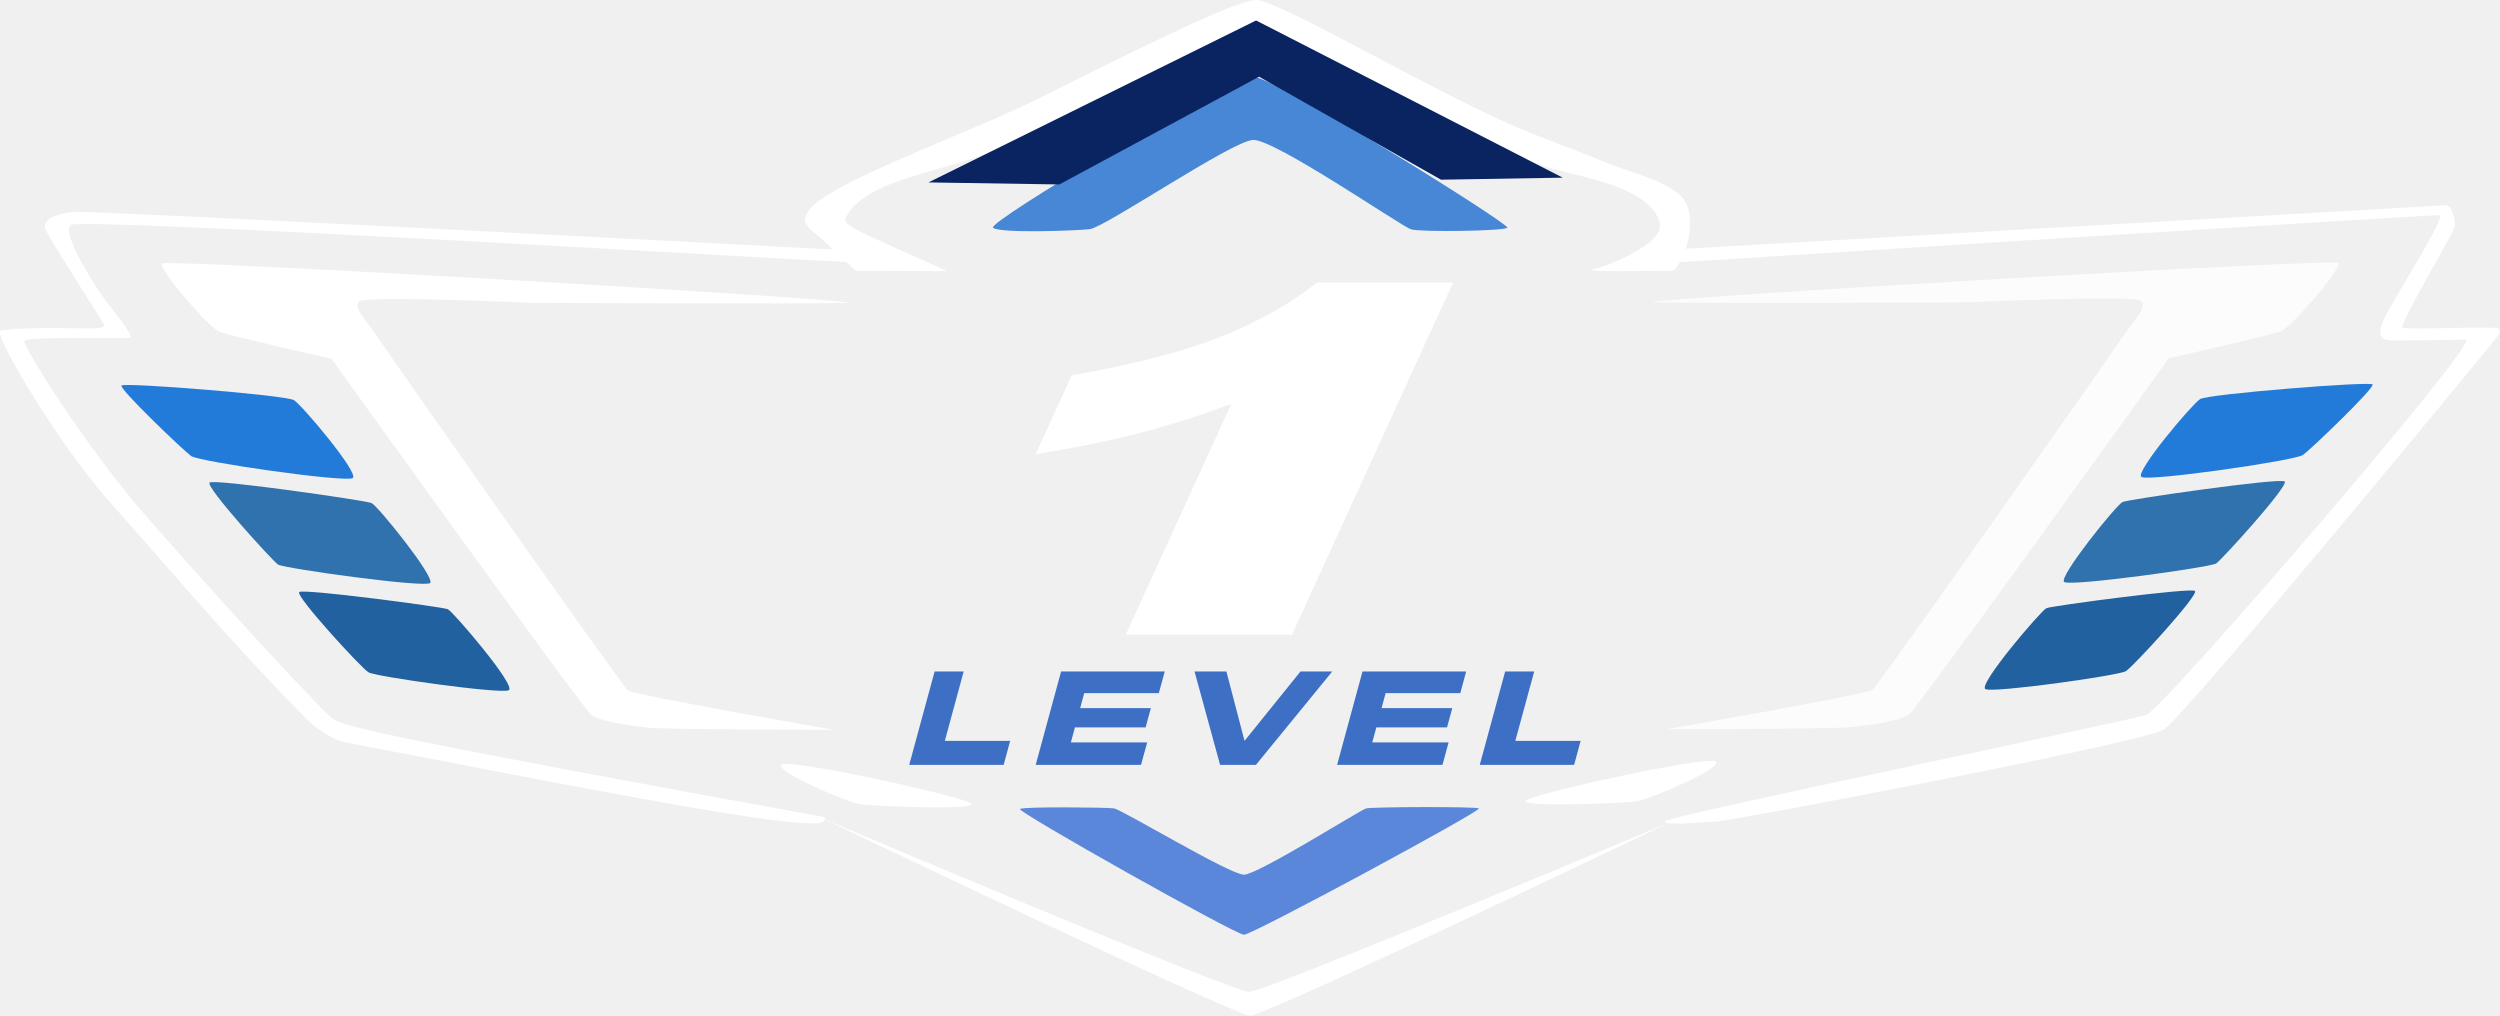
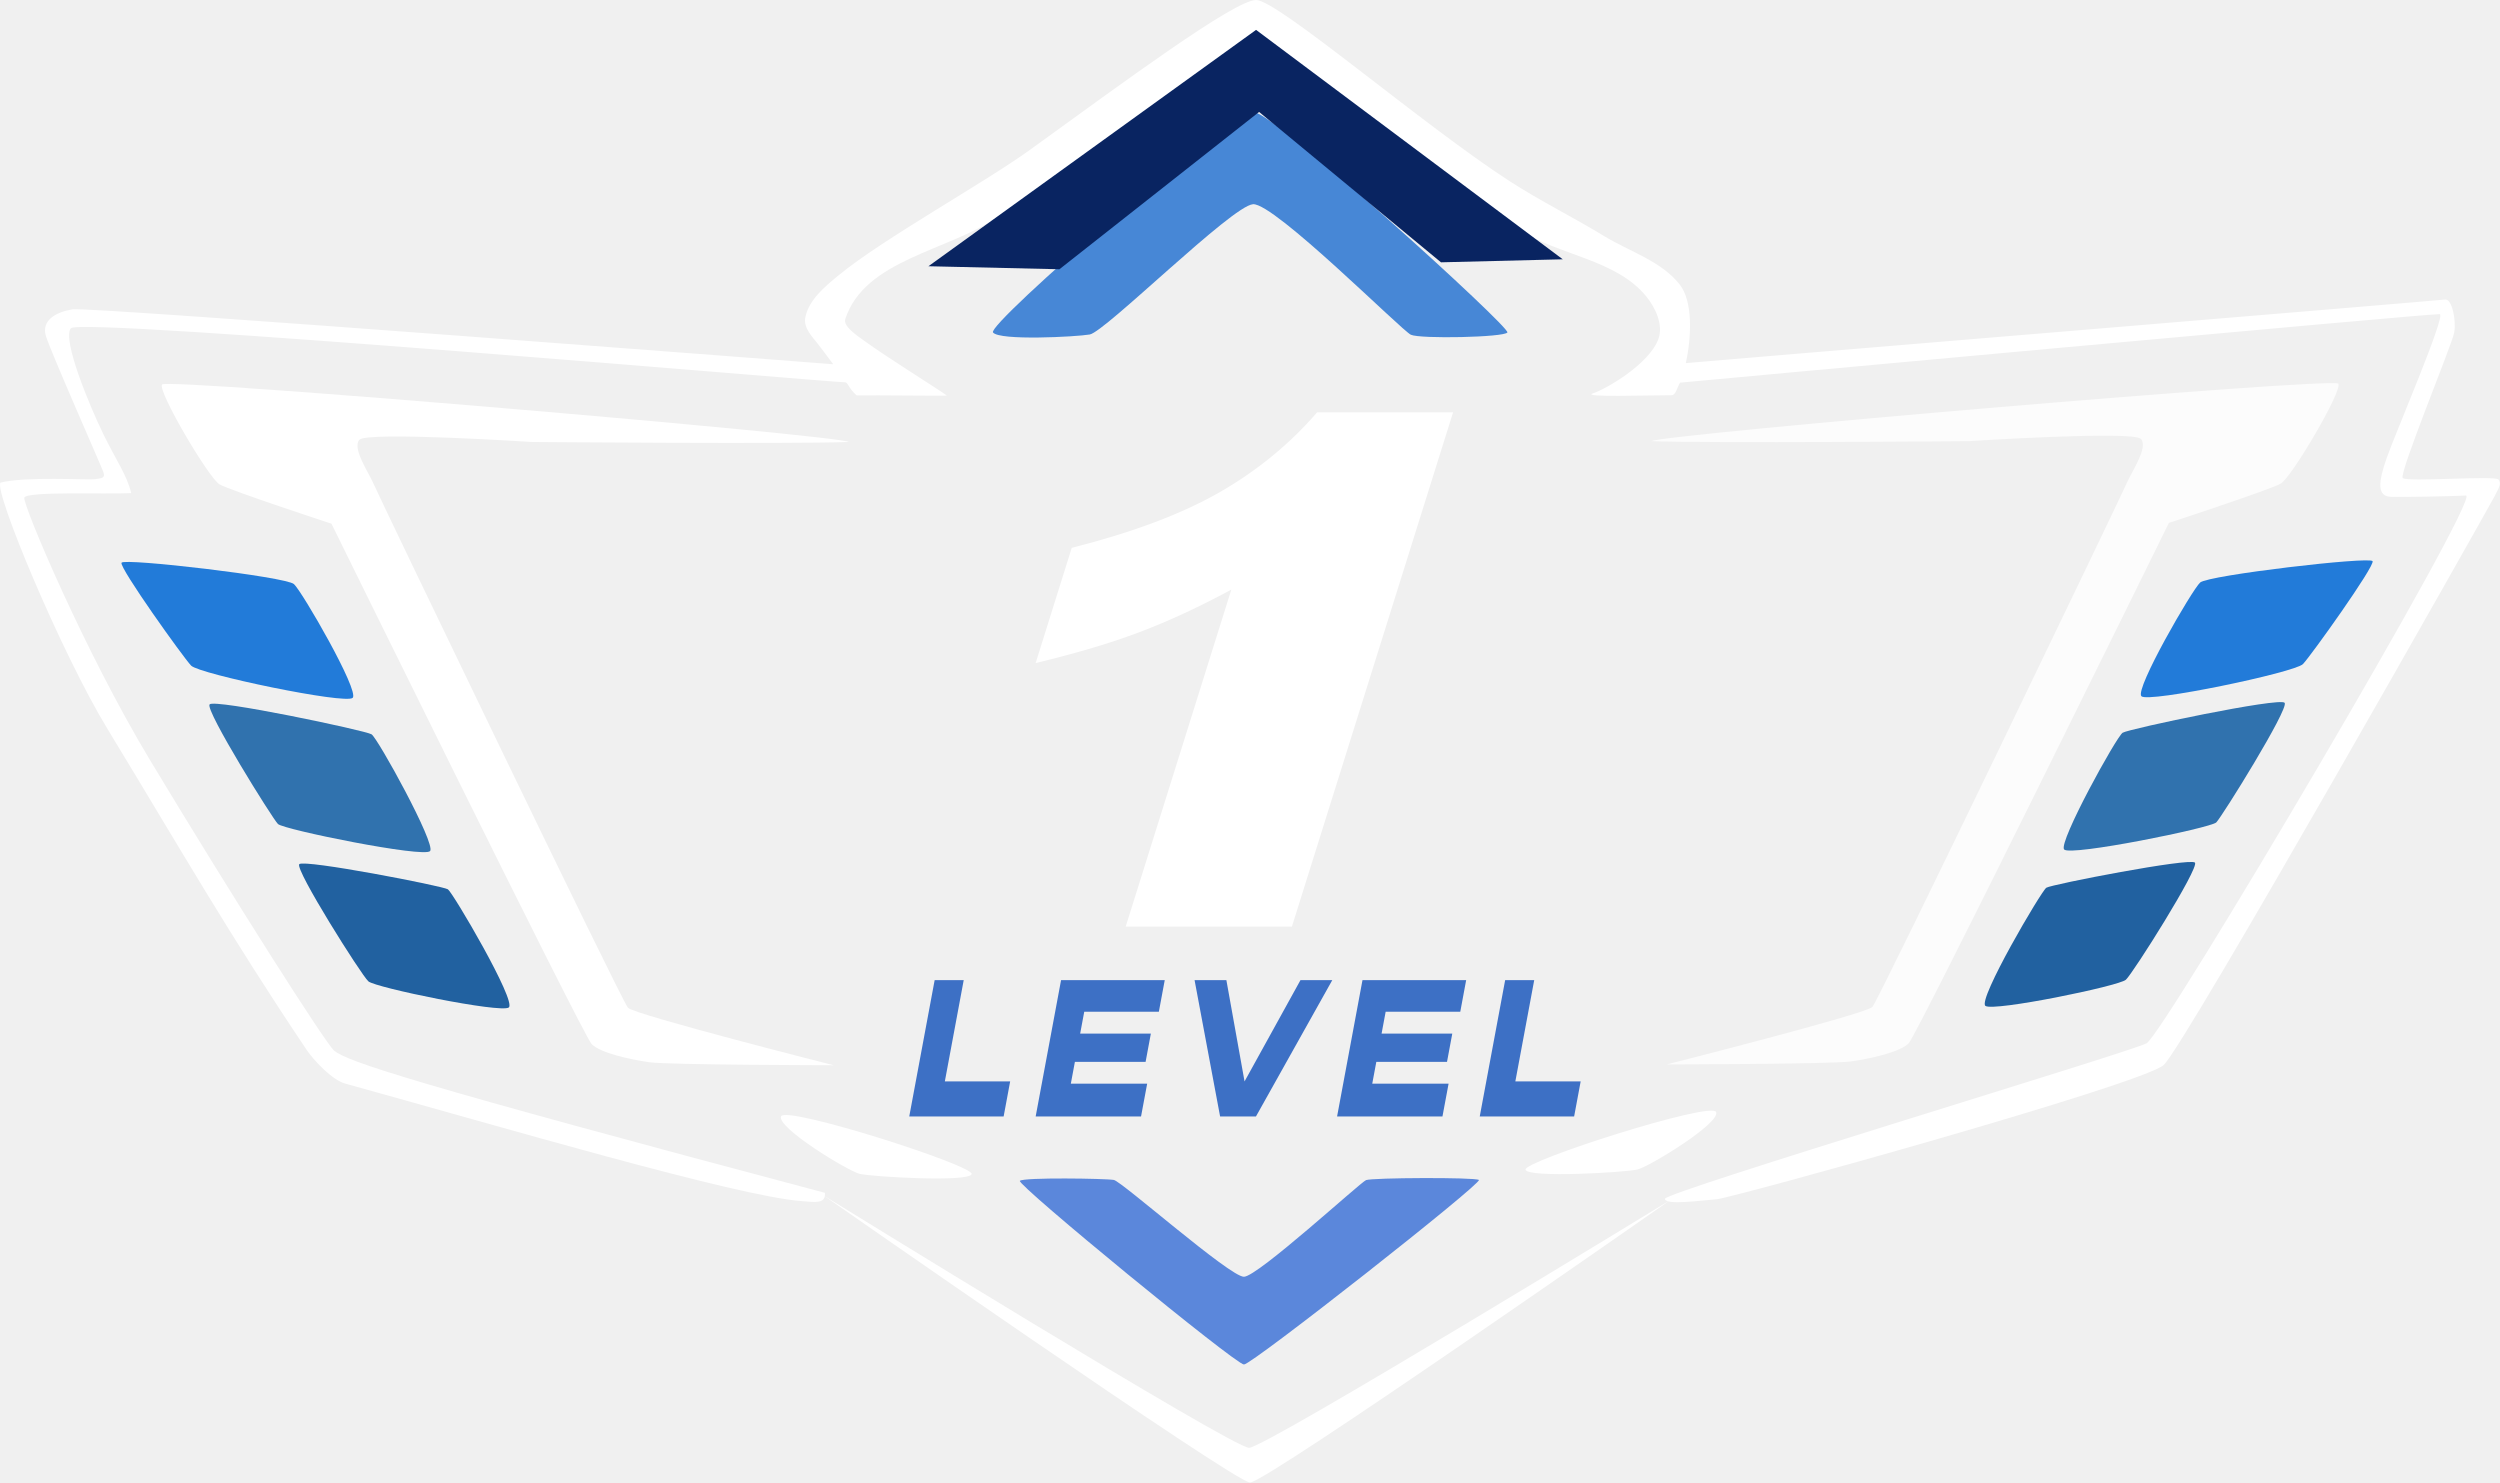
- <svg xmlns="http://www.w3.org/2000/svg" version="1.1" id="Layer_1" x="0px" y="0px" width="32px" height="13px" viewBox="0 0 32 13" enable-background="new 0 0 32 13" xml:space="preserve">
-   <path fill="#5B87DB" d="M13.055,10.355C13.009,10.387 15.818,11.966 15.923,11.965C16.028,11.965 18.985,10.371 18.93,10.347C18.875,10.323 17.561,10.327 17.485,10.348C17.41,10.37 16.101,11.194 15.923,11.196C15.744,11.198 14.359,10.36 14.257,10.347C14.155,10.334 13.101,10.323 13.055,10.355Z" />
-   <path fill="#FFFFFF" d="M21.31,10.513C21.32,10.572 21.785,10.525 21.974,10.516C22.162,10.507 27.424,9.508 27.695,9.339C27.967,9.17 31.869,4.436 31.931,4.351C31.994,4.267 32.02,4.241 31.98,4.205C31.94,4.168 30.807,4.229 30.755,4.192C30.703,4.155 31.384,3.025 31.413,2.918C31.443,2.812 31.386,2.618 31.297,2.627C31.208,2.636 21.73,3.173 21.579,3.184C21.654,2.947 21.669,2.641 21.499,2.494C21.262,2.288 20.858,2.206 20.531,2.07C20.136,1.905 19.72,1.764 19.331,1.592C18.211,1.097 16.356,-0 16.078,0C15.799,0.001 14.364,0.73 13.188,1.312C12.589,1.608 11.304,2.093 10.733,2.414C10.556,2.514 10.35,2.631 10.307,2.786C10.282,2.877 10.403,2.958 10.468,3.015C10.533,3.072 10.665,3.194 10.665,3.194C10.665,3.194 1.146,2.688 0.929,2.712C0.712,2.737 0.528,2.811 0.587,2.945C0.645,3.079 1.297,4.087 1.323,4.139C1.349,4.191 1.312,4.193 1.216,4.202C1.121,4.211 0.338,4.176 0.006,4.232C-0.082,4.303 0.782,5.722 1.374,6.39C2.325,7.461 2.92,8.181 3.924,9.206C4.012,9.295 4.249,9.47 4.418,9.502C6.388,9.875 9.447,10.494 10.269,10.533C10.419,10.54 10.572,10.563 10.559,10.46C5.227,9.491 4.454,9.31 4.279,9.215C4.175,9.158 2.989,7.881 1.918,6.662C1.078,5.707 0.29,4.423 0.311,4.364C0.332,4.306 1.365,4.335 1.679,4.324C1.623,4.163 1.49,4.042 1.318,3.8C1.147,3.558 0.793,2.978 0.906,2.879C1.02,2.779 10.66,3.354 10.813,3.352C10.858,3.352 10.854,3.4 10.965,3.467C11.218,3.465 12.128,3.473 12.12,3.469C11.991,3.404 11.382,3.146 11.082,2.998C10.971,2.943 10.789,2.862 10.82,2.797C11.07,2.276 12.135,2.201 12.747,1.91C13.872,1.376 16.078,0.266 16.078,0.266C16.078,0.266 18.257,1.499 19.447,2.016C19.963,2.241 20.687,2.275 21.073,2.6C21.192,2.7 21.292,2.85 21.228,2.971C21.111,3.193 20.557,3.412 20.391,3.449C20.224,3.486 21.105,3.465 21.398,3.466C21.448,3.466 21.466,3.401 21.504,3.356C21.607,3.348 31.144,2.747 31.229,2.754C31.314,2.761 30.656,3.807 30.549,4.018C30.441,4.229 30.422,4.354 30.609,4.357C30.796,4.36 31.353,4.353 31.564,4.345C31.775,4.338 27.693,9.069 27.476,9.149C27.259,9.228 21.301,10.454 21.311,10.513ZM10.549,10.486C10.549,10.486 15.798,12.996 16,13C16.202,13.004 21.373,10.526 21.373,10.526C21.373,10.526 16.201,12.694 15.989,12.696C15.777,12.698 10.549,10.486 10.549,10.486Z" />
-   <path fill="#FCFCFC" d="M21.334,9.334C21.334,9.334 23.451,9.332 23.696,9.307C23.94,9.283 24.319,9.227 24.431,9.148C24.544,9.07 27.762,4.585 27.762,4.585C27.762,4.585 29.058,4.294 29.195,4.24C29.332,4.186 29.988,3.424 29.931,3.365C29.873,3.306 21.247,3.81 21.14,3.869C21.875,3.887 25.196,3.869 25.196,3.869C25.196,3.869 27.305,3.775 27.404,3.849C27.503,3.922 27.281,4.141 27.22,4.24C27.159,4.34 24.05,8.768 23.967,8.83C23.884,8.892 21.333,9.334 21.333,9.334Z" />
-   <path fill="#2161A0" d="M4.715,8.605C4.805,8.661 6.407,8.886 6.512,8.835C6.617,8.783 5.797,7.827 5.733,7.798C5.669,7.769 3.89,7.533 3.831,7.578C3.772,7.623 4.625,8.55 4.715,8.605Z" />
-   <path fill="#3072AE" d="M5.505,7.463C5.582,7.401 4.835,6.473 4.756,6.439C4.677,6.405 2.741,6.126 2.683,6.177C2.624,6.228 3.486,7.177 3.558,7.226C3.629,7.275 5.429,7.525 5.505,7.463Z" />
-   <path fill="#227BD9" d="M1.555,4.935C1.524,4.978 2.343,5.762 2.446,5.837C2.549,5.911 4.426,6.179 4.515,6.119C4.603,6.059 3.866,5.186 3.763,5.122C3.659,5.057 1.586,4.892 1.555,4.935Z" />
-   <path fill="#2161A0" d="M27.211,8.591C27.121,8.647 25.518,8.872 25.414,8.821C25.309,8.769 26.129,7.813 26.193,7.785C26.257,7.755 28.036,7.519 28.095,7.564C28.154,7.609 27.301,8.536 27.211,8.591Z" />
-   <path fill="#3072AE" d="M26.421,7.449C26.345,7.387 27.091,6.459 27.17,6.425C27.249,6.391 29.185,6.112 29.244,6.163C29.302,6.214 28.44,7.163 28.368,7.212C28.297,7.261 26.497,7.511 26.421,7.449Z" />
-   <path fill="#227BD9" d="M30.369,4.921C30.4,4.964 29.581,5.749 29.479,5.823C29.376,5.897 27.498,6.166 27.41,6.105C27.322,6.045 28.058,5.173 28.162,5.108C28.266,5.043 30.338,4.878 30.369,4.921Z" />
-   <path fill="#4787D6" d="M12.711,2.915C12.791,2.989 13.769,2.954 13.949,2.933C14.145,2.91 15.768,1.804 16.039,1.791C16.31,1.777 17.94,2.897 18.059,2.935C18.178,2.973 19.252,2.958 19.294,2.915C19.337,2.873 16.315,0.989 16.045,0.982C15.776,0.974 12.63,2.842 12.711,2.915Z" />
-   <path fill="#092461" d="M18.445,2.3L20.003,2.274L16.078,0.262L11.884,2.335L13.56,2.361L16.116,0.982Z" />
-   <path fill="#FFFFFF" d="M9.998,9.79C9.94,9.887 10.852,10.268 11.004,10.294C11.157,10.319 12.408,10.37 12.437,10.295C12.466,10.221 10.056,9.692 9.998,9.79Z" />
-   <path fill="#FFFFFF" d="M21.966,9.751C22.024,9.849 21.112,10.23 20.959,10.255C20.807,10.281 19.556,10.332 19.526,10.257C19.497,10.182 21.908,9.654 21.966,9.751Z" />
-   <path fill="#3D70C5" d="M11.638,9.79L12.847,9.79L12.93,9.483L12.094,9.483L12.335,8.595L11.963,8.595ZM13.257,9.79L14.605,9.79L14.684,9.503L13.707,9.503L13.759,9.311L14.664,9.311L14.731,9.064L13.826,9.064L13.878,8.872L14.833,8.872L14.909,8.595L13.582,8.595ZM15.617,9.79L16.076,9.79L17.053,8.595L16.646,8.595L15.93,9.483L15.698,8.595L15.29,8.595ZM17.115,9.79L18.464,9.79L18.542,9.503L17.565,9.503L17.617,9.311L18.522,9.311L18.589,9.064L17.684,9.064L17.736,8.872L18.692,8.872L18.767,8.595L17.44,8.595ZM18.941,9.79L20.149,9.79L20.232,9.483L19.396,9.483L19.638,8.595L19.266,8.595Z" />
-   <path fill="#FFFFFF" d="M18.6,3.616L16.537,8.125L14.409,8.125L15.761,5.17C15.347,5.323 14.956,5.447 14.589,5.542C14.226,5.637 13.781,5.728 13.256,5.814L13.718,4.804C14.496,4.669 15.126,4.507 15.609,4.317C16.091,4.128 16.508,3.894 16.859,3.616Z" />
-   <path fill="#FFFFFF" d="M10.671,9.341C10.671,9.341 8.553,9.339 8.309,9.315C8.064,9.29 7.686,9.234 7.573,9.155C7.461,9.077 4.243,4.592 4.243,4.592C4.243,4.592 2.947,4.301 2.81,4.247C2.672,4.193 2.016,3.431 2.074,3.372C2.132,3.313 10.758,3.817 10.865,3.876C10.13,3.894 6.808,3.876 6.808,3.876C6.808,3.876 4.7,3.782 4.601,3.856C4.502,3.929 4.724,4.148 4.785,4.247C4.846,4.347 7.955,8.775 8.038,8.837C8.121,8.899 10.671,9.341 10.671,9.341Z" />
+ <svg xmlns="http://www.w3.org/2000/svg" version="1.1" width="166.38px" height="98.663px" viewBox="0 0 166.38 98.663" xml:space="preserve">
+   <path fill="#5B87DB" d="M67.876,78.587C67.637,78.828 82.241,90.814 82.788,90.811C83.335,90.807 98.708,78.712 98.422,78.527C98.136,78.343 91.305,78.377 90.913,78.539C90.521,78.702 83.715,84.954 82.788,84.971C81.861,84.988 74.659,78.626 74.129,78.528C73.6,78.43 68.115,78.346 67.875,78.587Z" />
+   <path fill="#FFFFFF" d="M110.801,79.787C110.85,80.233 113.271,79.883 114.249,79.812C115.227,79.742 142.587,72.162 143.999,70.877C145.411,69.592 165.697,33.665 166.022,33.023C166.347,32.381 166.486,32.186 166.276,31.911C166.066,31.637 160.177,32.094 159.906,31.815C159.635,31.536 163.176,22.956 163.329,22.15C163.482,21.344 163.19,19.867 162.725,19.935C162.261,20.004 112.981,24.079 112.196,24.166C112.585,22.366 112.665,20.044 111.783,18.928C110.547,17.366 108.45,16.744 106.749,15.707C104.695,14.454 102.529,13.387 100.507,12.082C94.686,8.325 85.041,-0.003 83.594,0.002C82.146,0.005 74.685,5.537 68.567,9.957C65.453,12.207 58.775,15.884 55.806,18.325C54.883,19.084 53.814,19.969 53.592,21.143C53.461,21.832 54.092,22.45 54.427,22.881C54.762,23.312 55.452,24.242 55.452,24.242C55.452,24.242 5.959,20.401 4.83,20.586C3.701,20.771 2.748,21.332 3.052,22.352C3.356,23.371 6.741,31.019 6.878,31.413C7.014,31.806 6.82,31.823 6.324,31.891C5.828,31.959 1.756,31.694 0.032,32.117C-0.427,32.654 4.065,43.429 7.142,48.493C12.086,56.628 15.182,62.085 20.404,69.866C20.861,70.547 22.091,71.871 22.971,72.114C33.216,74.947 49.116,79.646 53.39,79.939C54.171,79.992 54.966,80.165 54.9,79.385C27.179,72.028 23.159,70.656 22.247,69.934C21.708,69.506 15.538,59.811 9.97,50.563C5.606,43.314 1.508,33.568 1.617,33.124C1.727,32.68 7.1,32.904 8.731,32.818C8.441,31.593 7.745,30.677 6.853,28.841C5.962,27.006 4.125,22.602 4.713,21.848C5.302,21.094 55.425,25.455 56.22,25.441C56.457,25.437 56.433,25.805 57.012,26.315C58.328,26.294 63.06,26.358 63.017,26.326C62.346,25.836 59.178,23.878 57.619,22.754C57.041,22.337 56.093,21.721 56.256,21.227C57.559,17.272 63.095,16.705 66.277,14.499C72.124,10.444 83.593,2.015 83.593,2.015C83.593,2.015 94.923,11.375 101.111,15.304C103.797,17.01 107.559,17.266 109.568,19.733C110.185,20.491 110.706,21.634 110.373,22.552C109.766,24.233 106.883,25.894 106.019,26.177C105.155,26.459 109.735,26.3 111.254,26.303C111.517,26.303 111.61,25.809 111.808,25.467C112.343,25.41 161.929,20.85 162.37,20.904C162.811,20.958 159.391,28.892 158.834,30.495C158.276,32.099 158.176,33.045 159.148,33.066C160.119,33.087 163.014,33.035 164.111,32.979C165.208,32.922 143.988,68.83 142.859,69.434C141.73,70.039 110.753,79.34 110.802,79.786ZM54.85,79.586C54.85,79.586 82.141,98.634 83.19,98.664C84.239,98.694 111.128,79.888 111.128,79.888C111.128,79.888 84.234,96.339 83.131,96.356C82.029,96.372 54.85,79.586 54.85,79.586Z" />
+   <path fill="#FCFCFC" d="M110.921,70.84C110.921,70.84 121.932,70.823 123.203,70.639C124.474,70.455 126.444,70.027 127.029,69.43C127.614,68.834 144.345,34.797 144.345,34.797C144.345,34.797 151.081,32.592 151.795,32.18C152.509,31.768 155.92,25.983 155.62,25.535C155.321,25.087 110.469,28.917 109.913,29.361C113.737,29.503 131.005,29.361 131.005,29.361C131.005,29.361 141.966,28.652 142.482,29.21C142.999,29.768 141.842,31.424 141.526,32.18C141.21,32.936 125.043,66.544 124.612,67.014C124.181,67.484 110.92,70.84 110.92,70.84Z" />
+   <path fill="#2161A0" d="M24.514,65.309C24.983,65.731 33.315,67.44 33.86,67.05C34.404,66.66 30.141,59.405 29.808,59.185C29.475,58.965 20.225,57.171 19.917,57.513C19.61,57.855 24.045,64.887 24.514,65.309Z" />
+   <path fill="#3072AE" d="M28.625,56.639C29.021,56.168 25.14,49.129 24.728,48.87C24.316,48.611 14.253,46.491 13.948,46.879C13.643,47.266 18.125,54.467 18.498,54.839C18.87,55.212 28.228,57.11 28.625,56.639Z" />
+   <path fill="#227BD9" d="M8.087,37.451C7.926,37.776 12.184,43.733 12.718,44.297C13.252,44.861 23.015,46.899 23.473,46.441C23.931,45.982 20.103,39.363 19.564,38.873C19.025,38.383 8.248,37.126 8.087,37.451Z" />
+   <path fill="#2161A0" d="M141.481,65.204C141.012,65.626 132.68,67.335 132.135,66.945C131.591,66.555 135.854,59.3 136.187,59.08C136.52,58.86 145.77,57.066 146.078,57.408C146.386,57.75 141.95,64.782 141.481,65.204Z" />
+   <path fill="#3072AE" d="M137.371,56.533C136.975,56.062 140.856,49.023 141.268,48.764C141.68,48.505 151.743,46.385 152.048,46.773C152.353,47.16 147.871,54.361 147.498,54.733C147.125,55.105 137.768,57.004 137.371,56.533Z" />
+   <path fill="#227BD9" d="M157.901,37.346C158.062,37.671 153.804,43.629 153.27,44.192C152.736,44.755 142.973,46.794 142.515,46.336C142.056,45.877 145.885,39.258 146.424,38.768C146.963,38.278 157.74,37.021 157.901,37.346Z" />
+   <path fill="#4787D6" d="M66.088,22.126C66.507,22.683 71.591,22.42 72.525,22.261C73.546,22.088 81.984,13.692 83.392,13.591C84.801,13.489 93.278,21.989 93.896,22.278C94.515,22.566 100.098,22.453 100.319,22.127C100.541,21.801 84.829,7.509 83.426,7.45C82.024,7.391 65.668,21.569 66.087,22.126Z" />
+   <path fill="#092461" d="M95.901,17.458L104.004,17.257L83.594,1.989L61.789,17.719L70.506,17.92L83.795,7.45Z" />
+   <path fill="#FFFFFF" d="M51.981,74.297C51.68,75.036 56.422,77.93 57.216,78.123C58.01,78.315 64.514,78.7 64.666,78.135C64.818,77.57 52.282,73.558 51.981,74.297Z" />
+   <path fill="#FFFFFF" d="M114.211,74.007C114.512,74.746 109.77,77.64 108.976,77.833C108.182,78.025 101.678,78.41 101.526,77.845C101.374,77.279 113.91,73.268 114.211,74.007Z" />
+   <path fill="#3D70C5" d="M60.513,74.302L66.794,74.302L67.228,71.971L62.881,71.971L64.137,65.23L62.203,65.23ZM68.926,74.302L75.939,74.302L76.346,72.121L71.266,72.121L71.537,70.668L76.242,70.668L76.592,68.788L71.887,68.788L72.158,67.335L77.124,67.335L77.516,65.23L70.616,65.23ZM81.2,74.302L83.587,74.302L88.666,65.23L86.549,65.23L82.827,71.971L81.618,65.23L79.501,65.23ZM88.986,74.302L95.999,74.302L96.406,72.121L91.326,72.121L91.597,70.668L96.302,70.668L96.652,68.788L91.947,68.788L92.218,67.335L97.184,67.335L97.576,65.23L90.676,65.23ZM98.48,74.302L104.762,74.302L105.196,71.971L100.849,71.971L102.105,65.23L100.171,65.23Z" />
+   <path fill="#FFFFFF" d="M96.706,27.44L85.98,61.665L74.918,61.665L81.947,39.239C79.793,40.401 77.761,41.343 75.854,42.062C73.964,42.781 71.654,43.47 68.924,44.128L71.326,36.461C75.371,35.436 78.647,34.204 81.157,32.766C83.666,31.327 85.833,29.552 87.658,27.44Z" />
+   <path fill="#FFFFFF" d="M55.483,70.894C55.483,70.894 44.472,70.877 43.201,70.693C41.93,70.509 39.96,70.081 39.375,69.484C38.791,68.888 22.059,34.852 22.059,34.852C22.059,34.852 15.323,32.645 14.609,32.234C13.895,31.822 10.484,26.037 10.784,25.589C11.083,25.142 55.935,28.971 56.491,29.415C52.667,29.557 35.399,29.415 35.399,29.415C35.399,29.415 24.438,28.706 23.922,29.264C23.405,29.822 24.562,31.478 24.878,32.234C25.194,32.99 41.361,66.598 41.792,67.068C42.223,67.538 55.484,70.894 55.484,70.894Z" />
</svg>
